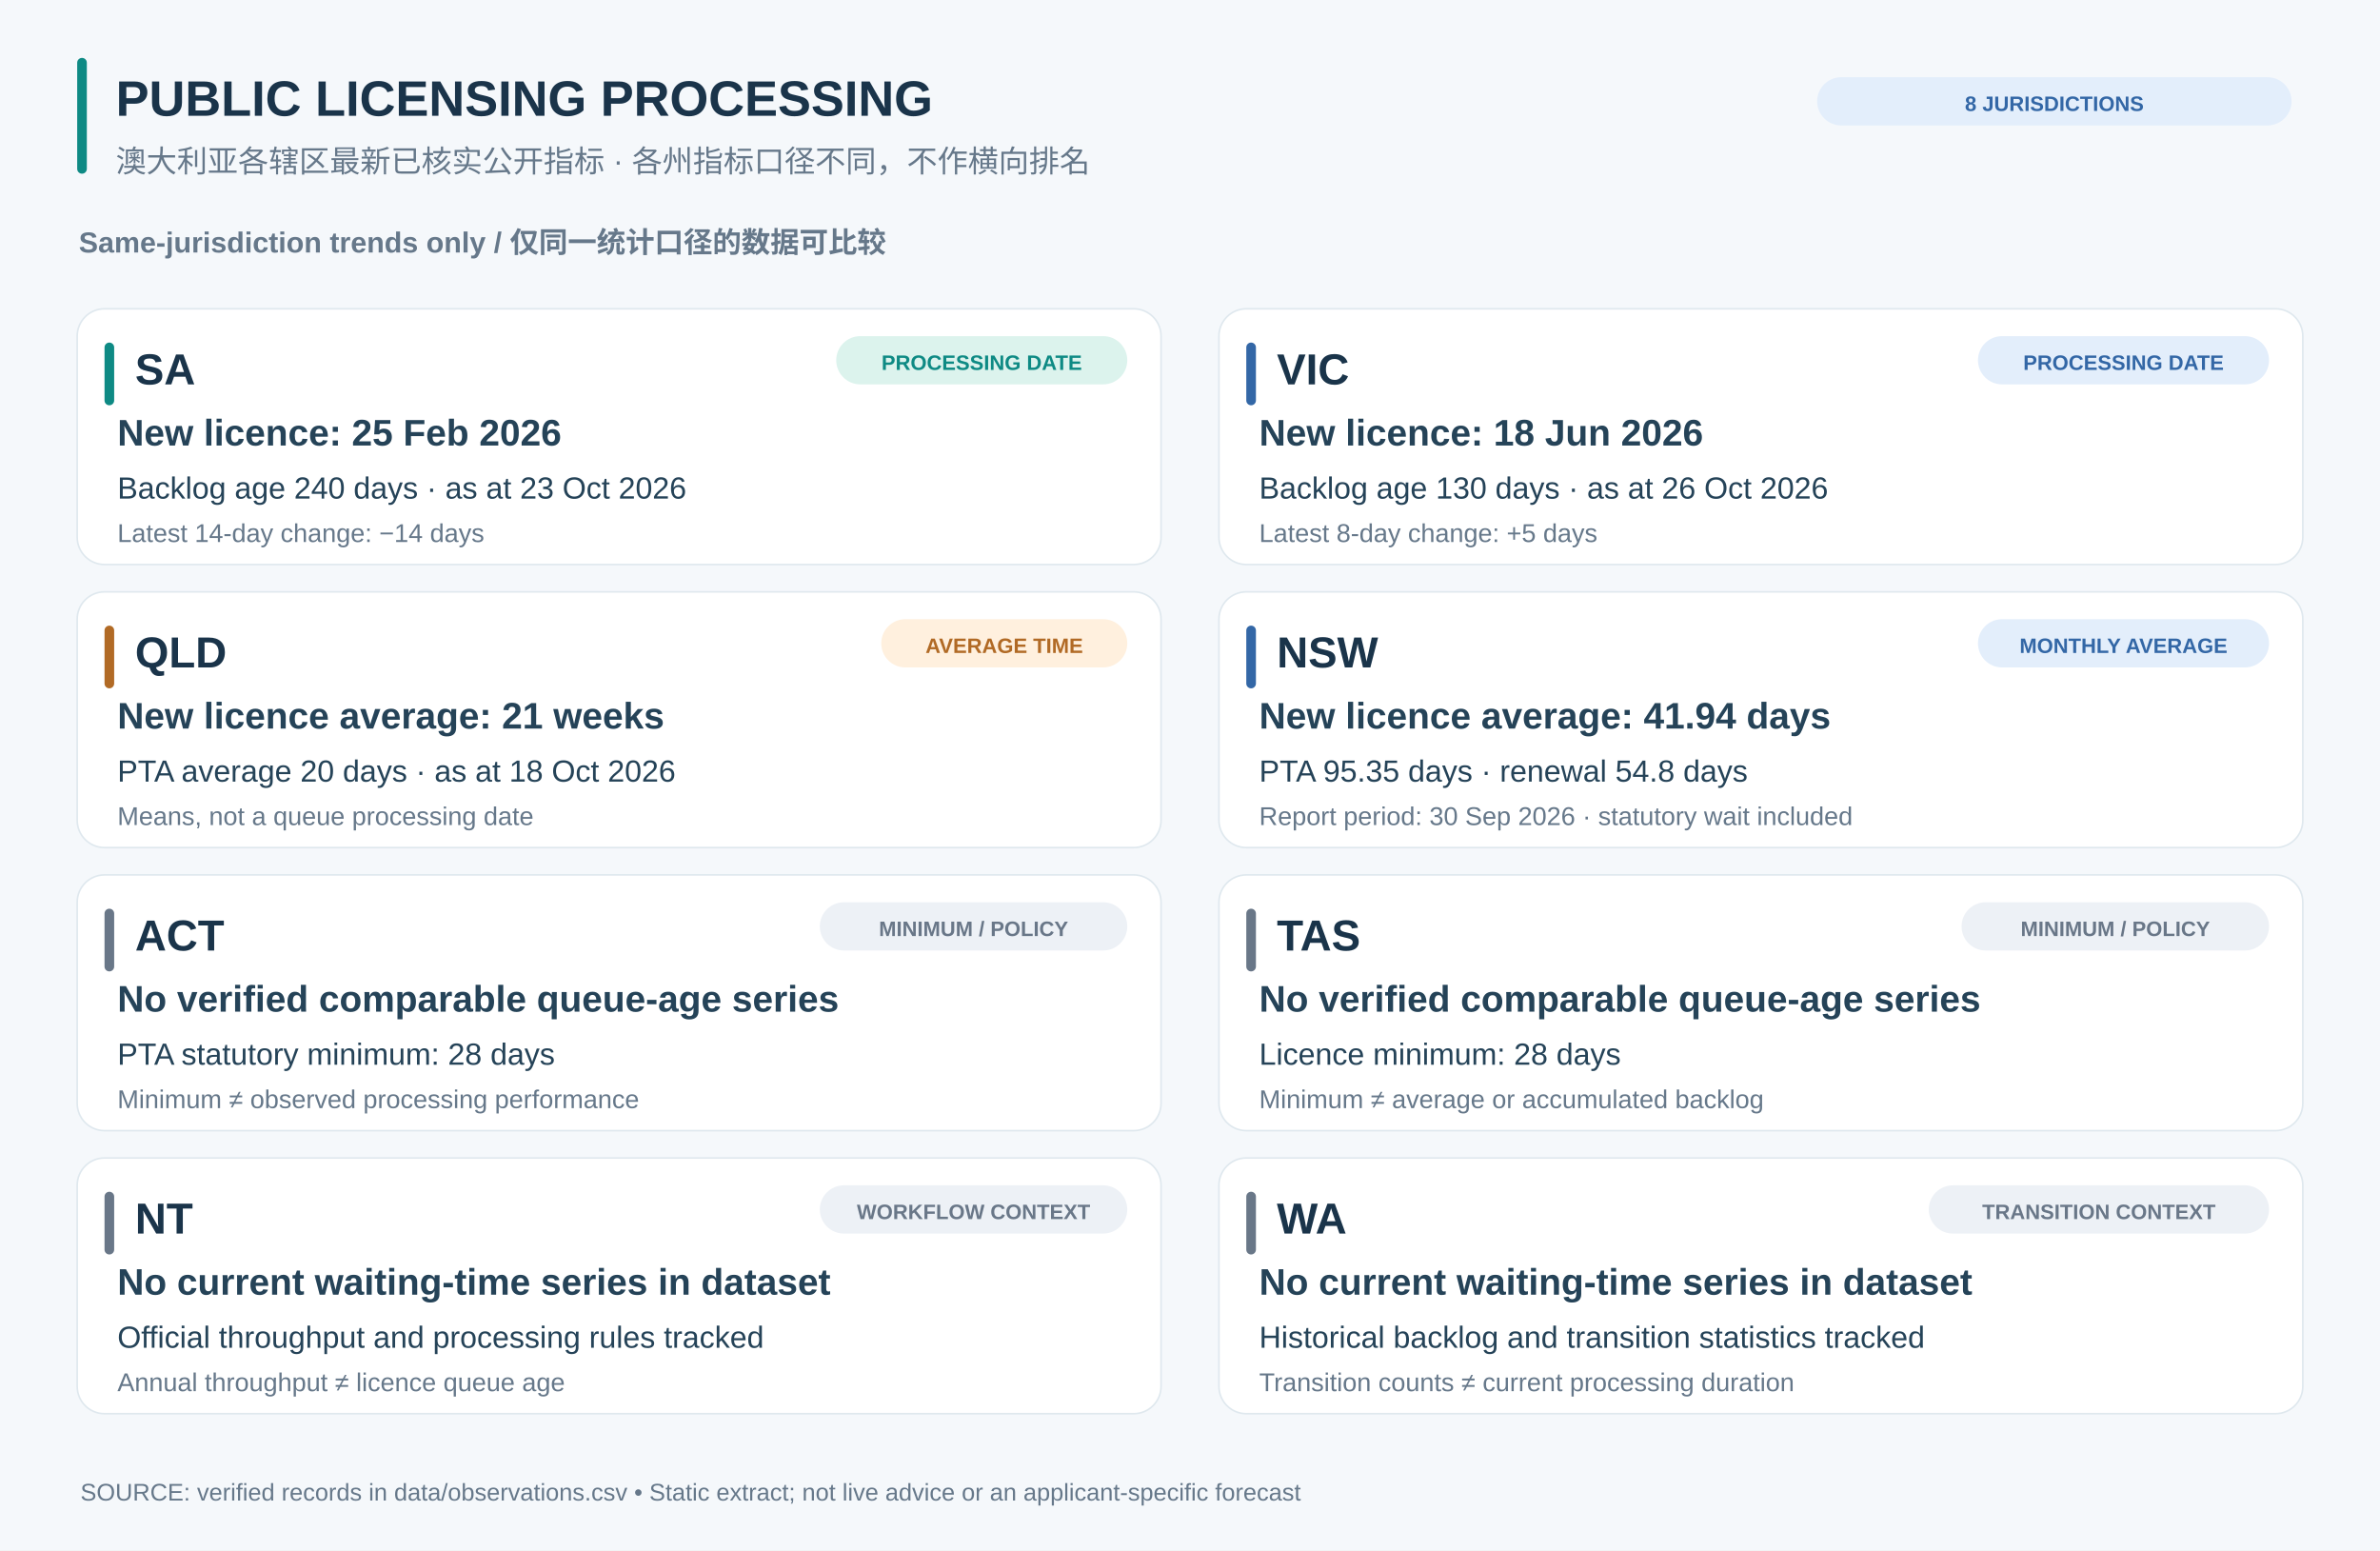
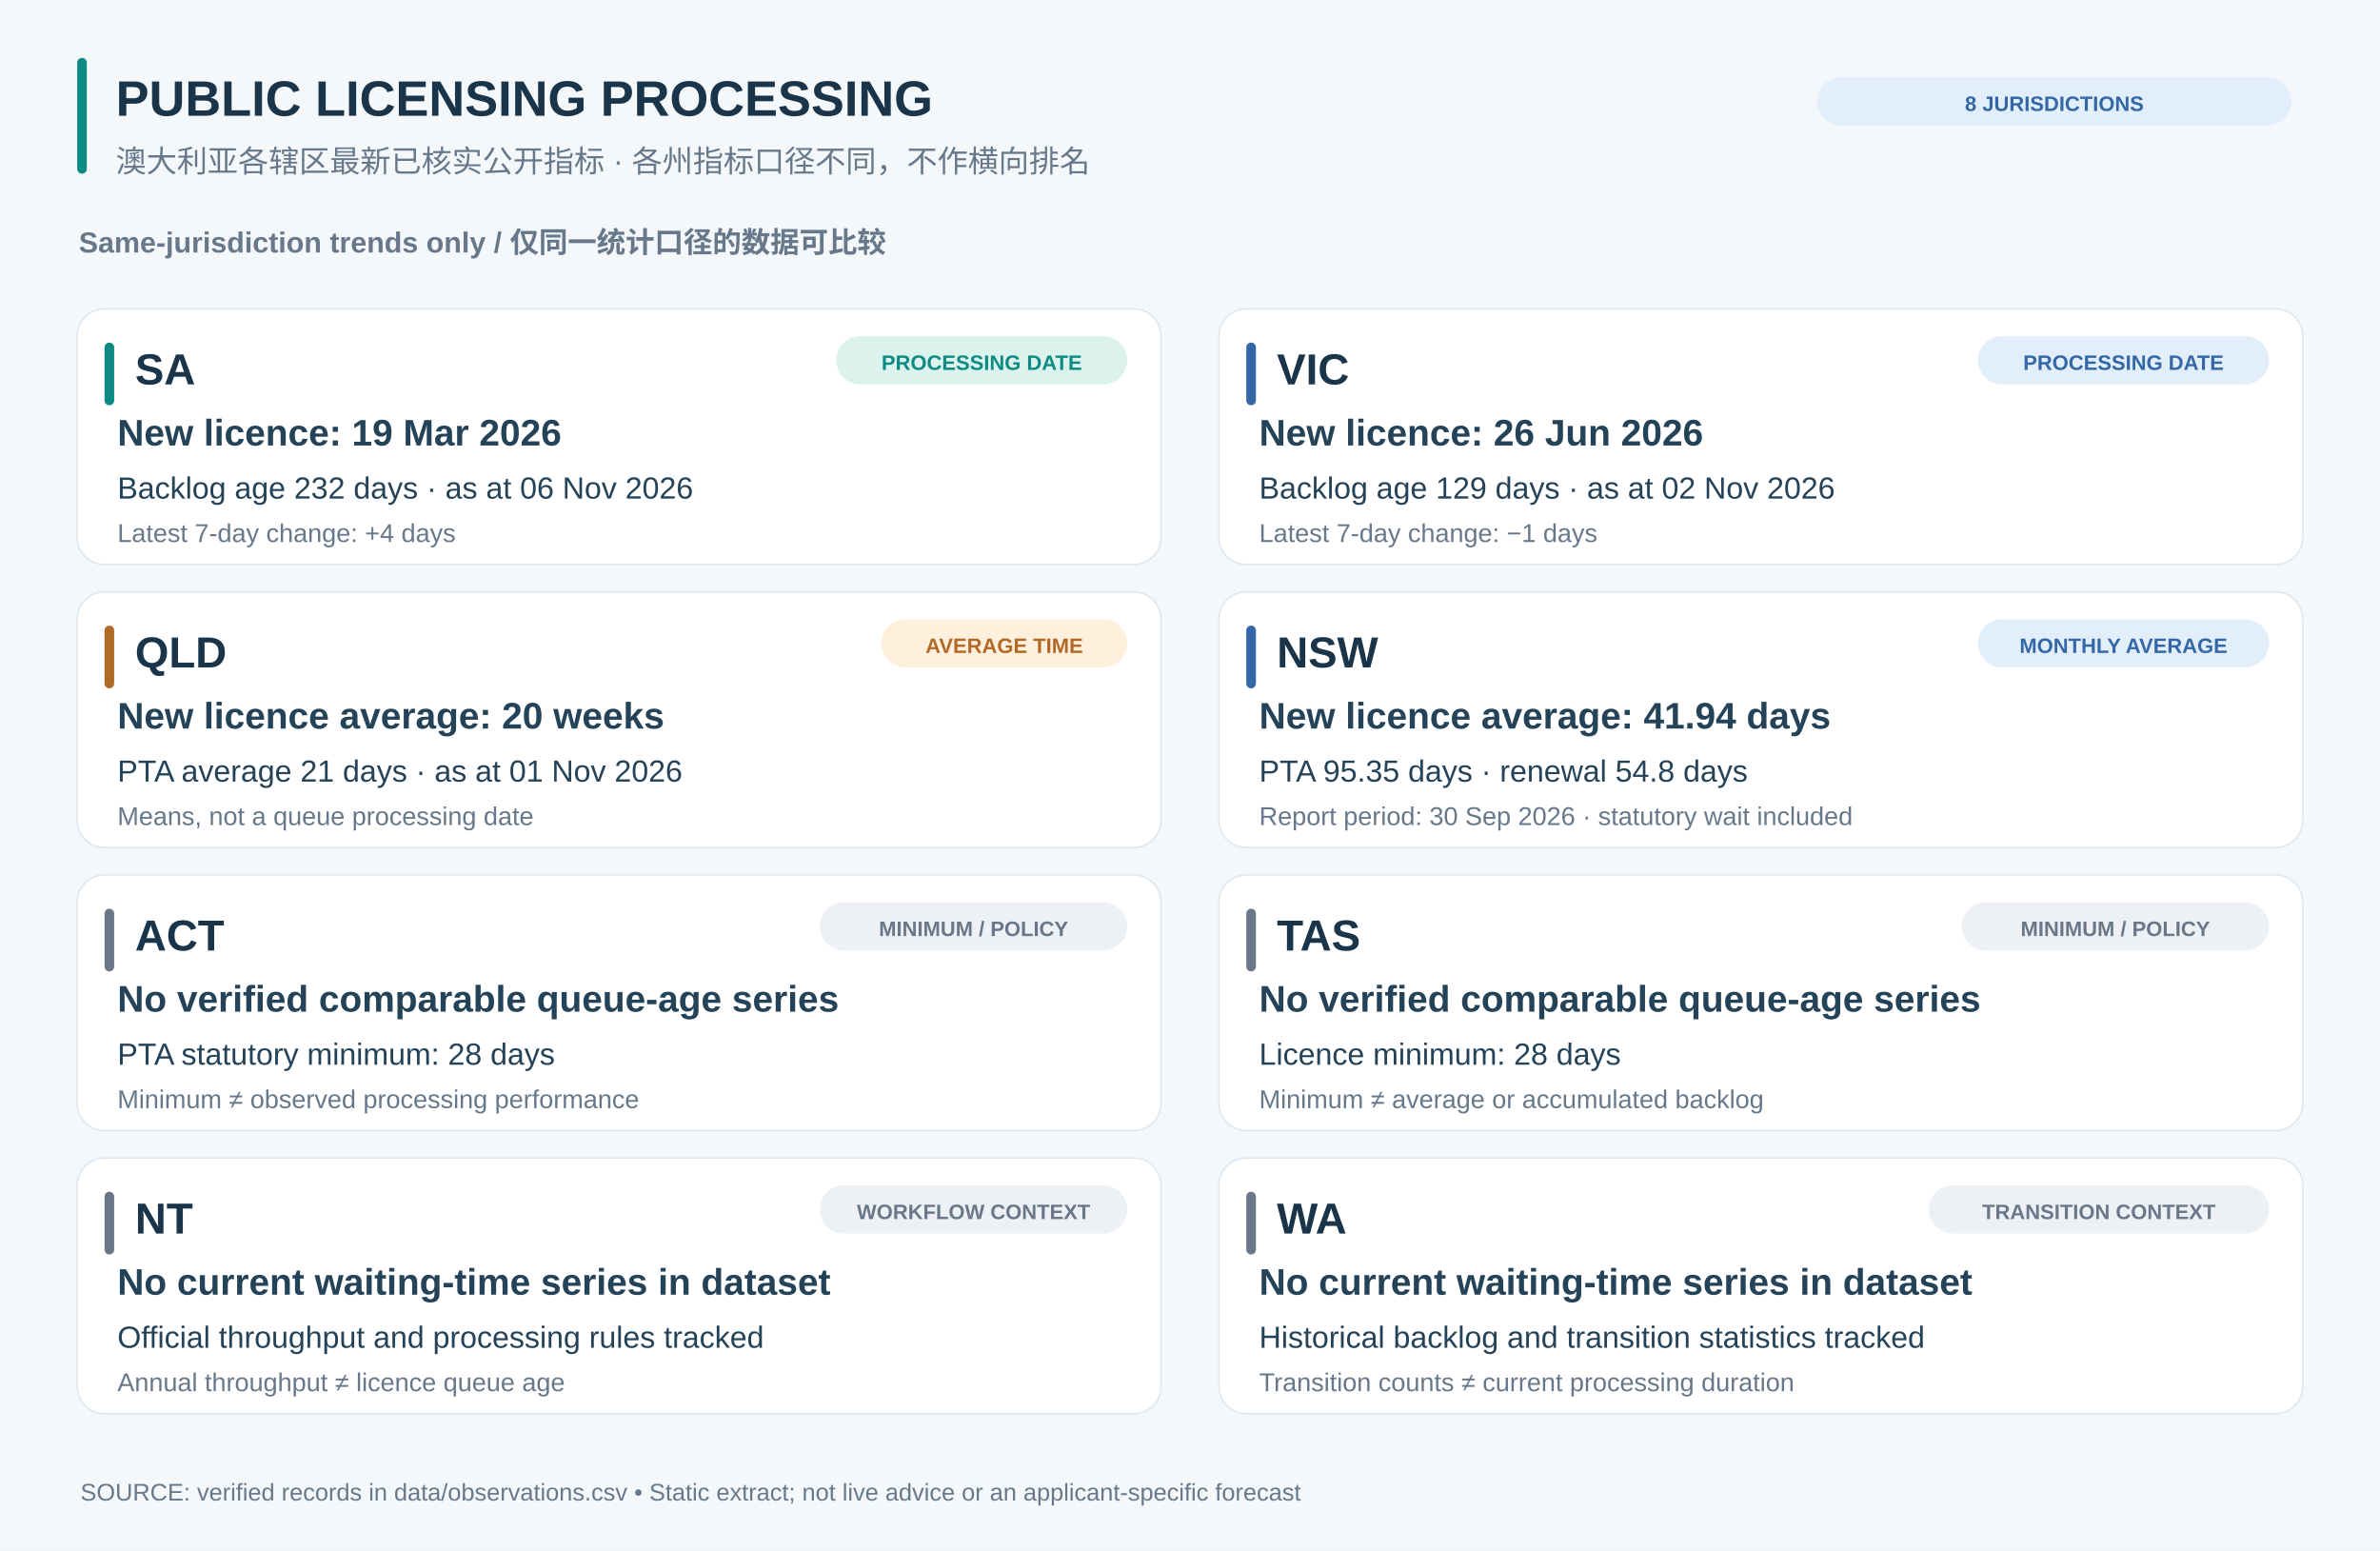
<svg xmlns="http://www.w3.org/2000/svg" width="1480" height="964" viewBox="0 0 1480 964" role="img" aria-label="Current public firearms licensing processing indicators">
  <rect x="0" y="0" width="1480" height="964" rx="0" fill="#F5F8FB" stroke="#F5F8FB" stroke-width="0" />
  <rect x="48" y="36" width="6" height="72" rx="3" fill="#0E8A84" stroke="#0E8A84" stroke-width="0" />
  <text x="72" y="72" fill="#1A344A" font-size="31" font-family="Arial,Helvetica,sans-serif" font-weight="800" text-anchor="start">PUBLIC LICENSING PROCESSING</text>
  <text x="72" y="107" fill="#66788A" font-size="19" font-family="Arial,Helvetica,sans-serif" font-weight="500" text-anchor="start">澳大利亚各辖区最新已核实公开指标 · 各州指标口径不同，不作横向排名</text>
  <rect x="1130" y="48" width="295" height="30" rx="15" fill="#E3EEFB" stroke="#E3EEFB" stroke-width="0" />
  <text x="1277.5" y="69" fill="#3367A6" font-size="13" font-family="Arial,Helvetica,sans-serif" font-weight="700" text-anchor="middle">8 JURISDICTIONS</text>
  <text x="49" y="157" fill="#66788A" font-size="18" font-family="Arial,Helvetica,sans-serif" font-weight="600" text-anchor="start">Same-jurisdiction trends only / 仅同一统计口径的数据可比较</text>
  <rect x="48" y="192" width="674" height="159" rx="17" fill="#FFFFFF" stroke="#DFE8EE" stroke-width="1" />
  <rect x="65" y="213" width="6" height="39" rx="3" fill="#0E8A84" stroke="#0E8A84" stroke-width="0" />
  <text x="84" y="239" fill="#1A344A" font-size="27" font-family="Arial,Helvetica,sans-serif" font-weight="800" text-anchor="start">SA</text>
  <rect x="520" y="209" width="181" height="30" rx="15" fill="#DCF3ED" stroke="#DCF3ED" stroke-width="0" />
  <text x="610.5" y="230" fill="#0E8A84" font-size="13" font-family="Arial,Helvetica,sans-serif" font-weight="700" text-anchor="middle">PROCESSING DATE</text>
-   <text x="73" y="277" fill="#254358" font-size="23" font-family="Arial,Helvetica,sans-serif" font-weight="700" text-anchor="start">New licence: 25 Feb 2026</text>
-   <text x="73" y="310" fill="#254358" font-size="19" font-family="Arial,Helvetica,sans-serif" font-weight="500" text-anchor="start">Backlog age 240 days · as at 23 Oct 2026</text>
-   <text x="73" y="337" fill="#66788A" font-size="16" font-family="Arial,Helvetica,sans-serif" font-weight="400" text-anchor="start">Latest 14-day change: −14 days</text>
+   <text x="73" y="277" fill="#254358" font-size="23" font-family="Arial,Helvetica,sans-serif" font-weight="700" text-anchor="start">New licence: 19 Mar 2026</text>
+   <text x="73" y="310" fill="#254358" font-size="19" font-family="Arial,Helvetica,sans-serif" font-weight="500" text-anchor="start">Backlog age 232 days · as at 06 Nov 2026</text>
+   <text x="73" y="337" fill="#66788A" font-size="16" font-family="Arial,Helvetica,sans-serif" font-weight="400" text-anchor="start">Latest 7-day change: +4 days</text>
  <rect x="758" y="192" width="674" height="159" rx="17" fill="#FFFFFF" stroke="#DFE8EE" stroke-width="1" />
  <rect x="775" y="213" width="6" height="39" rx="3" fill="#3367A6" stroke="#3367A6" stroke-width="0" />
  <text x="794" y="239" fill="#1A344A" font-size="27" font-family="Arial,Helvetica,sans-serif" font-weight="800" text-anchor="start">VIC</text>
  <rect x="1230" y="209" width="181" height="30" rx="15" fill="#E3EEFB" stroke="#E3EEFB" stroke-width="0" />
  <text x="1320.5" y="230" fill="#3367A6" font-size="13" font-family="Arial,Helvetica,sans-serif" font-weight="700" text-anchor="middle">PROCESSING DATE</text>
-   <text x="783" y="277" fill="#254358" font-size="23" font-family="Arial,Helvetica,sans-serif" font-weight="700" text-anchor="start">New licence: 18 Jun 2026</text>
-   <text x="783" y="310" fill="#254358" font-size="19" font-family="Arial,Helvetica,sans-serif" font-weight="500" text-anchor="start">Backlog age 130 days · as at 26 Oct 2026</text>
-   <text x="783" y="337" fill="#66788A" font-size="16" font-family="Arial,Helvetica,sans-serif" font-weight="400" text-anchor="start">Latest 8-day change: +5 days</text>
+   <text x="783" y="277" fill="#254358" font-size="23" font-family="Arial,Helvetica,sans-serif" font-weight="700" text-anchor="start">New licence: 26 Jun 2026</text>
+   <text x="783" y="310" fill="#254358" font-size="19" font-family="Arial,Helvetica,sans-serif" font-weight="500" text-anchor="start">Backlog age 129 days · as at 02 Nov 2026</text>
+   <text x="783" y="337" fill="#66788A" font-size="16" font-family="Arial,Helvetica,sans-serif" font-weight="400" text-anchor="start">Latest 7-day change: −1 days</text>
  <rect x="48" y="368" width="674" height="159" rx="17" fill="#FFFFFF" stroke="#DFE8EE" stroke-width="1" />
  <rect x="65" y="389" width="6" height="39" rx="3" fill="#B16A25" stroke="#B16A25" stroke-width="0" />
  <text x="84" y="415" fill="#1A344A" font-size="27" font-family="Arial,Helvetica,sans-serif" font-weight="800" text-anchor="start">QLD</text>
  <rect x="548" y="385" width="153" height="30" rx="15" fill="#FFF0DE" stroke="#FFF0DE" stroke-width="0" />
  <text x="624.5" y="406" fill="#B16A25" font-size="13" font-family="Arial,Helvetica,sans-serif" font-weight="700" text-anchor="middle">AVERAGE TIME</text>
-   <text x="73" y="453" fill="#254358" font-size="23" font-family="Arial,Helvetica,sans-serif" font-weight="700" text-anchor="start">New licence average: 21 weeks</text>
-   <text x="73" y="486" fill="#254358" font-size="19" font-family="Arial,Helvetica,sans-serif" font-weight="500" text-anchor="start">PTA average 20 days · as at 18 Oct 2026</text>
+   <text x="73" y="453" fill="#254358" font-size="23" font-family="Arial,Helvetica,sans-serif" font-weight="700" text-anchor="start">New licence average: 20 weeks</text>
+   <text x="73" y="486" fill="#254358" font-size="19" font-family="Arial,Helvetica,sans-serif" font-weight="500" text-anchor="start">PTA average 21 days · as at 01 Nov 2026</text>
  <text x="73" y="513" fill="#66788A" font-size="16" font-family="Arial,Helvetica,sans-serif" font-weight="400" text-anchor="start">Means, not a queue processing date</text>
  <rect x="758" y="368" width="674" height="159" rx="17" fill="#FFFFFF" stroke="#DFE8EE" stroke-width="1" />
  <rect x="775" y="389" width="6" height="39" rx="3" fill="#3367A6" stroke="#3367A6" stroke-width="0" />
  <text x="794" y="415" fill="#1A344A" font-size="27" font-family="Arial,Helvetica,sans-serif" font-weight="800" text-anchor="start">NSW</text>
  <rect x="1230" y="385" width="181" height="30" rx="15" fill="#E3EEFB" stroke="#E3EEFB" stroke-width="0" />
  <text x="1320.5" y="406" fill="#3367A6" font-size="13" font-family="Arial,Helvetica,sans-serif" font-weight="700" text-anchor="middle">MONTHLY AVERAGE</text>
  <text x="783" y="453" fill="#254358" font-size="23" font-family="Arial,Helvetica,sans-serif" font-weight="700" text-anchor="start">New licence average: 41.94 days</text>
  <text x="783" y="486" fill="#254358" font-size="19" font-family="Arial,Helvetica,sans-serif" font-weight="500" text-anchor="start">PTA 95.35 days · renewal 54.8 days</text>
  <text x="783" y="513" fill="#66788A" font-size="16" font-family="Arial,Helvetica,sans-serif" font-weight="400" text-anchor="start">Report period: 30 Sep 2026 · statutory wait included</text>
  <rect x="48" y="544" width="674" height="159" rx="17" fill="#FFFFFF" stroke="#DFE8EE" stroke-width="1" />
  <rect x="65" y="565" width="6" height="39" rx="3" fill="#697788" stroke="#697788" stroke-width="0" />
  <text x="84" y="591" fill="#1A344A" font-size="27" font-family="Arial,Helvetica,sans-serif" font-weight="800" text-anchor="start">ACT</text>
  <rect x="509.8" y="561" width="191.2" height="30" rx="15" fill="#EDF1F6" stroke="#EDF1F6" stroke-width="0" />
  <text x="605.4" y="582" fill="#697788" font-size="13" font-family="Arial,Helvetica,sans-serif" font-weight="700" text-anchor="middle">MINIMUM / POLICY</text>
  <text x="73" y="629" fill="#254358" font-size="23" font-family="Arial,Helvetica,sans-serif" font-weight="700" text-anchor="start">No verified comparable queue-age series</text>
  <text x="73" y="662" fill="#254358" font-size="19" font-family="Arial,Helvetica,sans-serif" font-weight="500" text-anchor="start">PTA statutory minimum: 28 days</text>
  <text x="73" y="689" fill="#66788A" font-size="16" font-family="Arial,Helvetica,sans-serif" font-weight="400" text-anchor="start">Minimum ≠ observed processing performance</text>
  <rect x="758" y="544" width="674" height="159" rx="17" fill="#FFFFFF" stroke="#DFE8EE" stroke-width="1" />
  <rect x="775" y="565" width="6" height="39" rx="3" fill="#697788" stroke="#697788" stroke-width="0" />
  <text x="794" y="591" fill="#1A344A" font-size="27" font-family="Arial,Helvetica,sans-serif" font-weight="800" text-anchor="start">TAS</text>
  <rect x="1219.8" y="561" width="191.2" height="30" rx="15" fill="#EDF1F6" stroke="#EDF1F6" stroke-width="0" />
  <text x="1315.4" y="582" fill="#697788" font-size="13" font-family="Arial,Helvetica,sans-serif" font-weight="700" text-anchor="middle">MINIMUM / POLICY</text>
  <text x="783" y="629" fill="#254358" font-size="23" font-family="Arial,Helvetica,sans-serif" font-weight="700" text-anchor="start">No verified comparable queue-age series</text>
  <text x="783" y="662" fill="#254358" font-size="19" font-family="Arial,Helvetica,sans-serif" font-weight="500" text-anchor="start">Licence minimum: 28 days</text>
  <text x="783" y="689" fill="#66788A" font-size="16" font-family="Arial,Helvetica,sans-serif" font-weight="400" text-anchor="start">Minimum ≠ average or accumulated backlog</text>
  <rect x="48" y="720" width="674" height="159" rx="17" fill="#FFFFFF" stroke="#DFE8EE" stroke-width="1" />
  <rect x="65" y="741" width="6" height="39" rx="3" fill="#697788" stroke="#697788" stroke-width="0" />
  <text x="84" y="767" fill="#1A344A" font-size="27" font-family="Arial,Helvetica,sans-serif" font-weight="800" text-anchor="start">NT</text>
  <rect x="509.8" y="737" width="191.2" height="30" rx="15" fill="#EDF1F6" stroke="#EDF1F6" stroke-width="0" />
  <text x="605.4" y="758" fill="#697788" font-size="13" font-family="Arial,Helvetica,sans-serif" font-weight="700" text-anchor="middle">WORKFLOW CONTEXT</text>
  <text x="73" y="805" fill="#254358" font-size="23" font-family="Arial,Helvetica,sans-serif" font-weight="700" text-anchor="start">No current waiting-time series in dataset</text>
  <text x="73" y="838" fill="#254358" font-size="19" font-family="Arial,Helvetica,sans-serif" font-weight="500" text-anchor="start">Official throughput and processing rules tracked</text>
  <text x="73" y="865" fill="#66788A" font-size="16" font-family="Arial,Helvetica,sans-serif" font-weight="400" text-anchor="start">Annual throughput ≠ licence queue age</text>
  <rect x="758" y="720" width="674" height="159" rx="17" fill="#FFFFFF" stroke="#DFE8EE" stroke-width="1" />
  <rect x="775" y="741" width="6" height="39" rx="3" fill="#697788" stroke="#697788" stroke-width="0" />
  <text x="794" y="767" fill="#1A344A" font-size="27" font-family="Arial,Helvetica,sans-serif" font-weight="800" text-anchor="start">WA</text>
  <rect x="1199.4" y="737" width="211.6" height="30" rx="15" fill="#EDF1F6" stroke="#EDF1F6" stroke-width="0" />
  <text x="1305.2" y="758" fill="#697788" font-size="13" font-family="Arial,Helvetica,sans-serif" font-weight="700" text-anchor="middle">TRANSITION CONTEXT</text>
  <text x="783" y="805" fill="#254358" font-size="23" font-family="Arial,Helvetica,sans-serif" font-weight="700" text-anchor="start">No current waiting-time series in dataset</text>
  <text x="783" y="838" fill="#254358" font-size="19" font-family="Arial,Helvetica,sans-serif" font-weight="500" text-anchor="start">Historical backlog and transition statistics tracked</text>
  <text x="783" y="865" fill="#66788A" font-size="16" font-family="Arial,Helvetica,sans-serif" font-weight="400" text-anchor="start">Transition counts ≠ current processing duration</text>
  <text x="50" y="933" fill="#66788A" font-size="15" font-family="Arial,Helvetica,sans-serif" font-weight="500" text-anchor="start">SOURCE: verified records in data/observations.csv  •  Static extract; not live advice or an applicant-specific forecast</text>
</svg>
